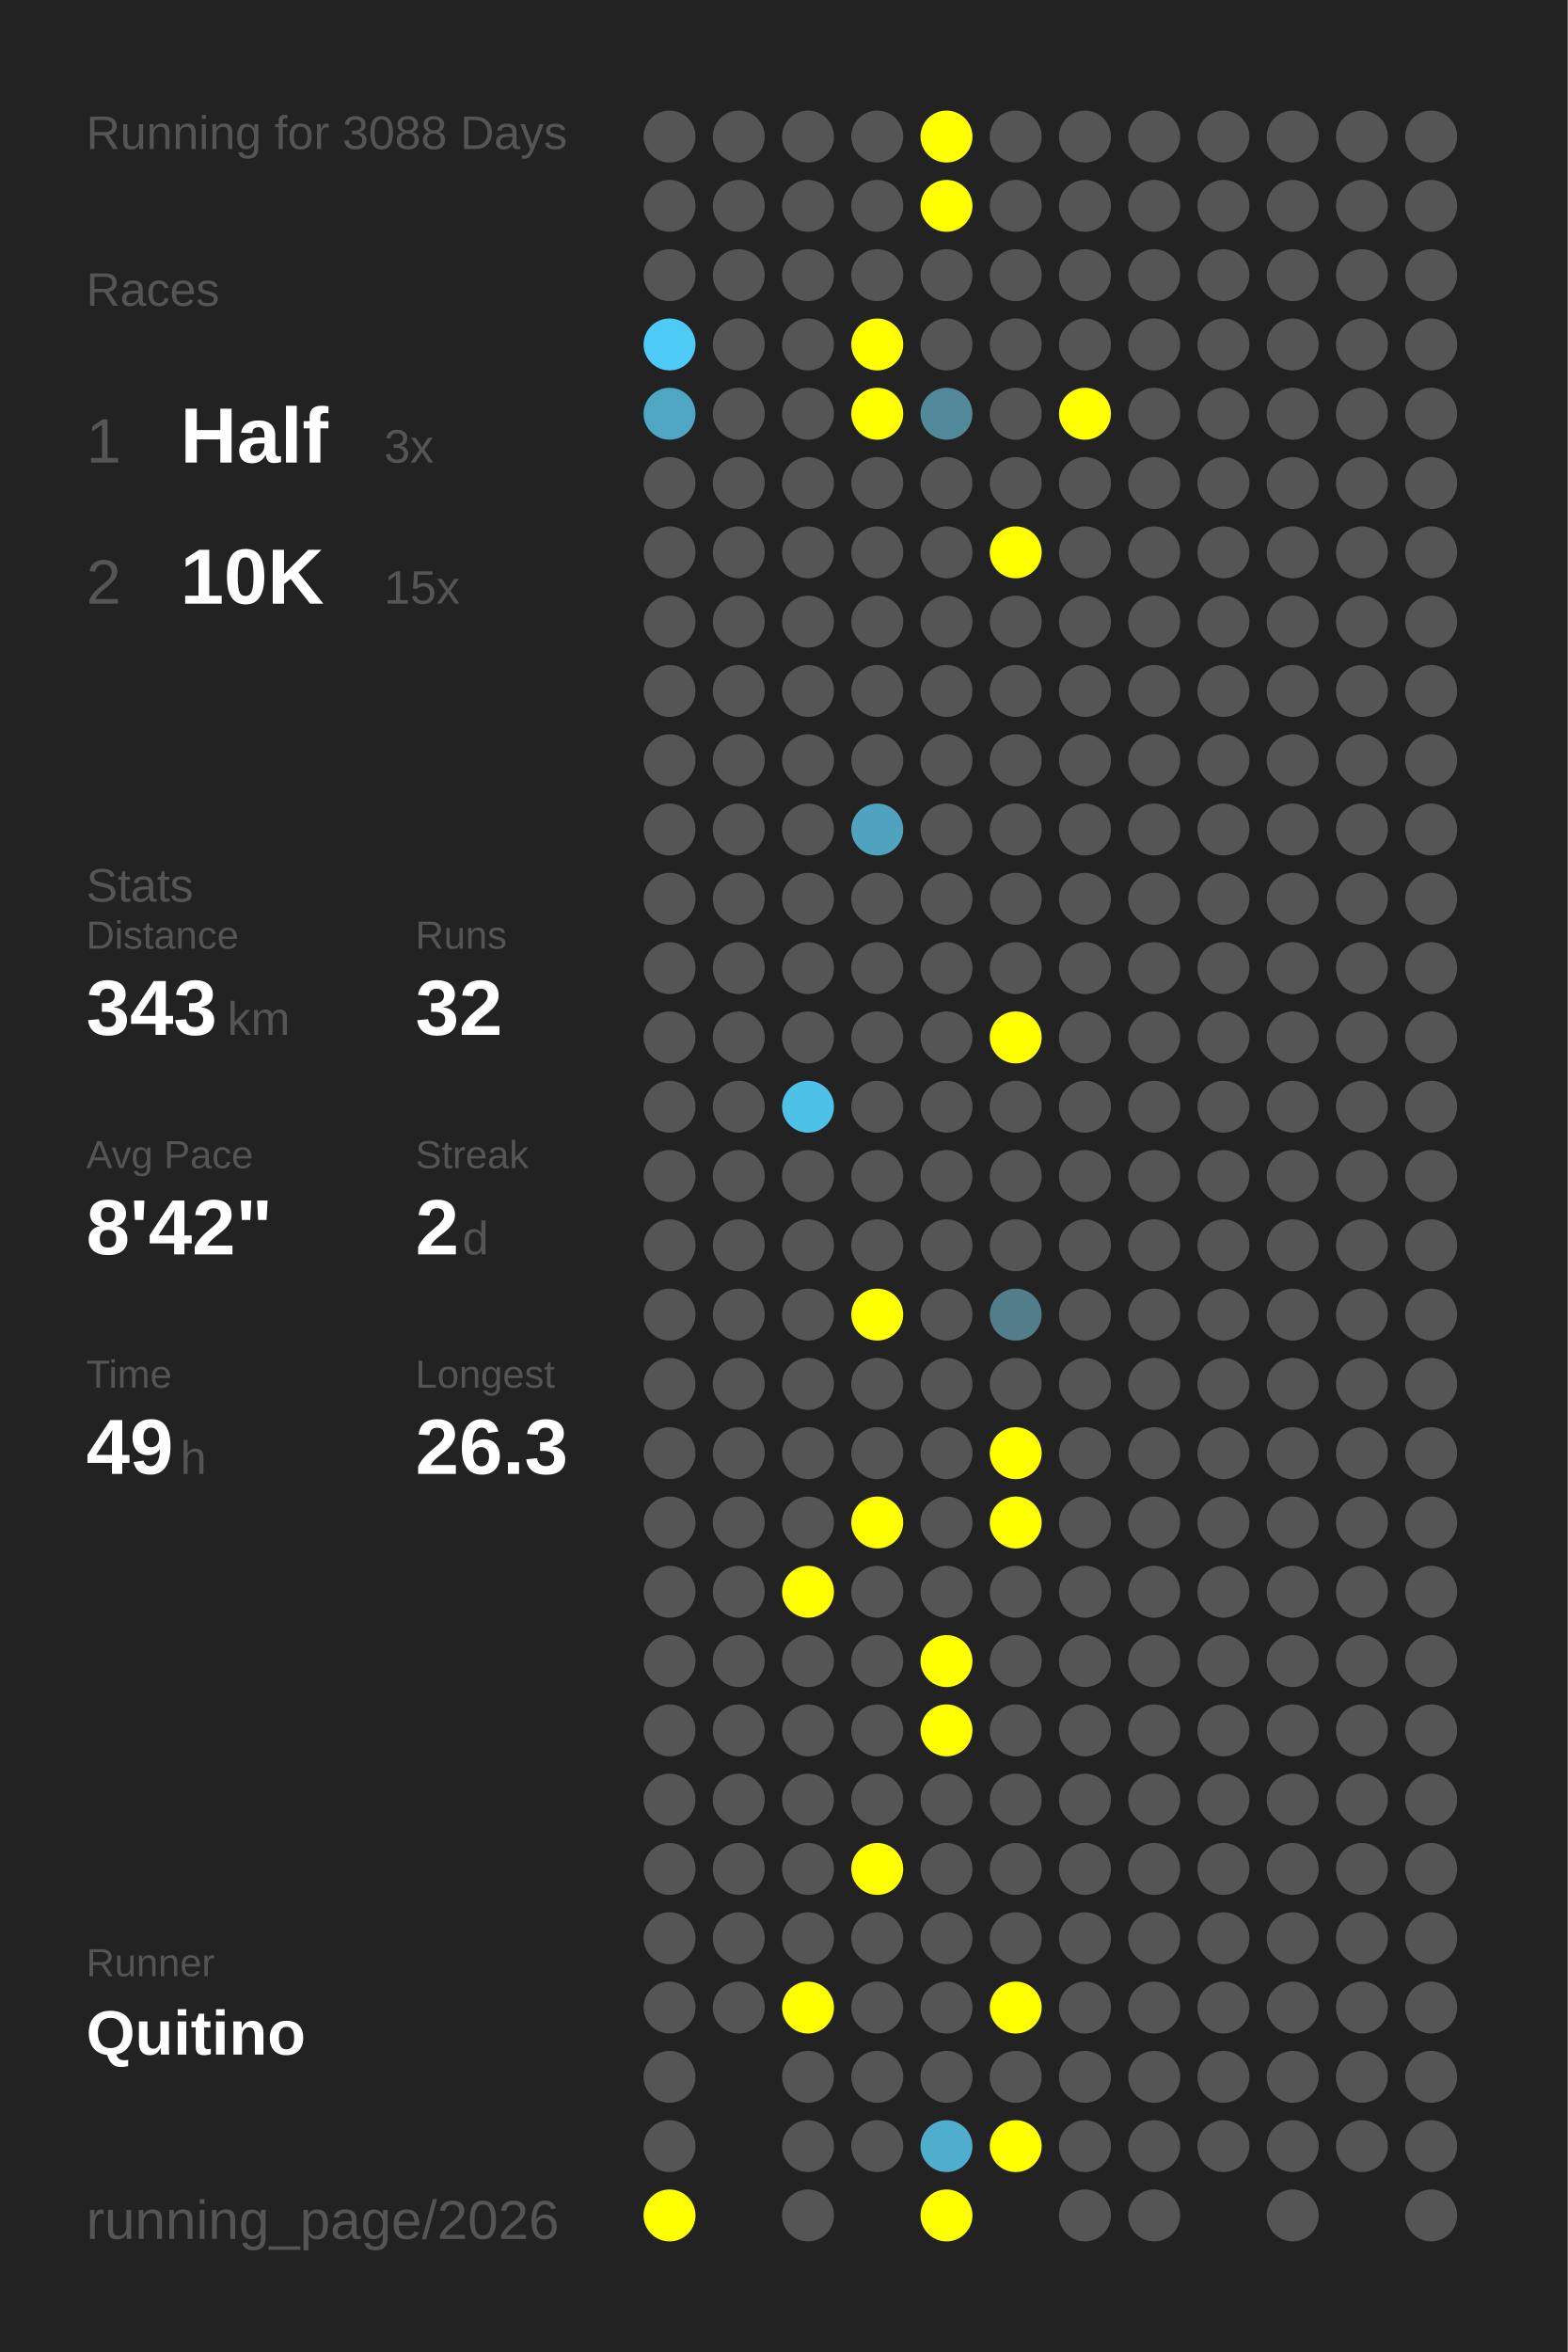
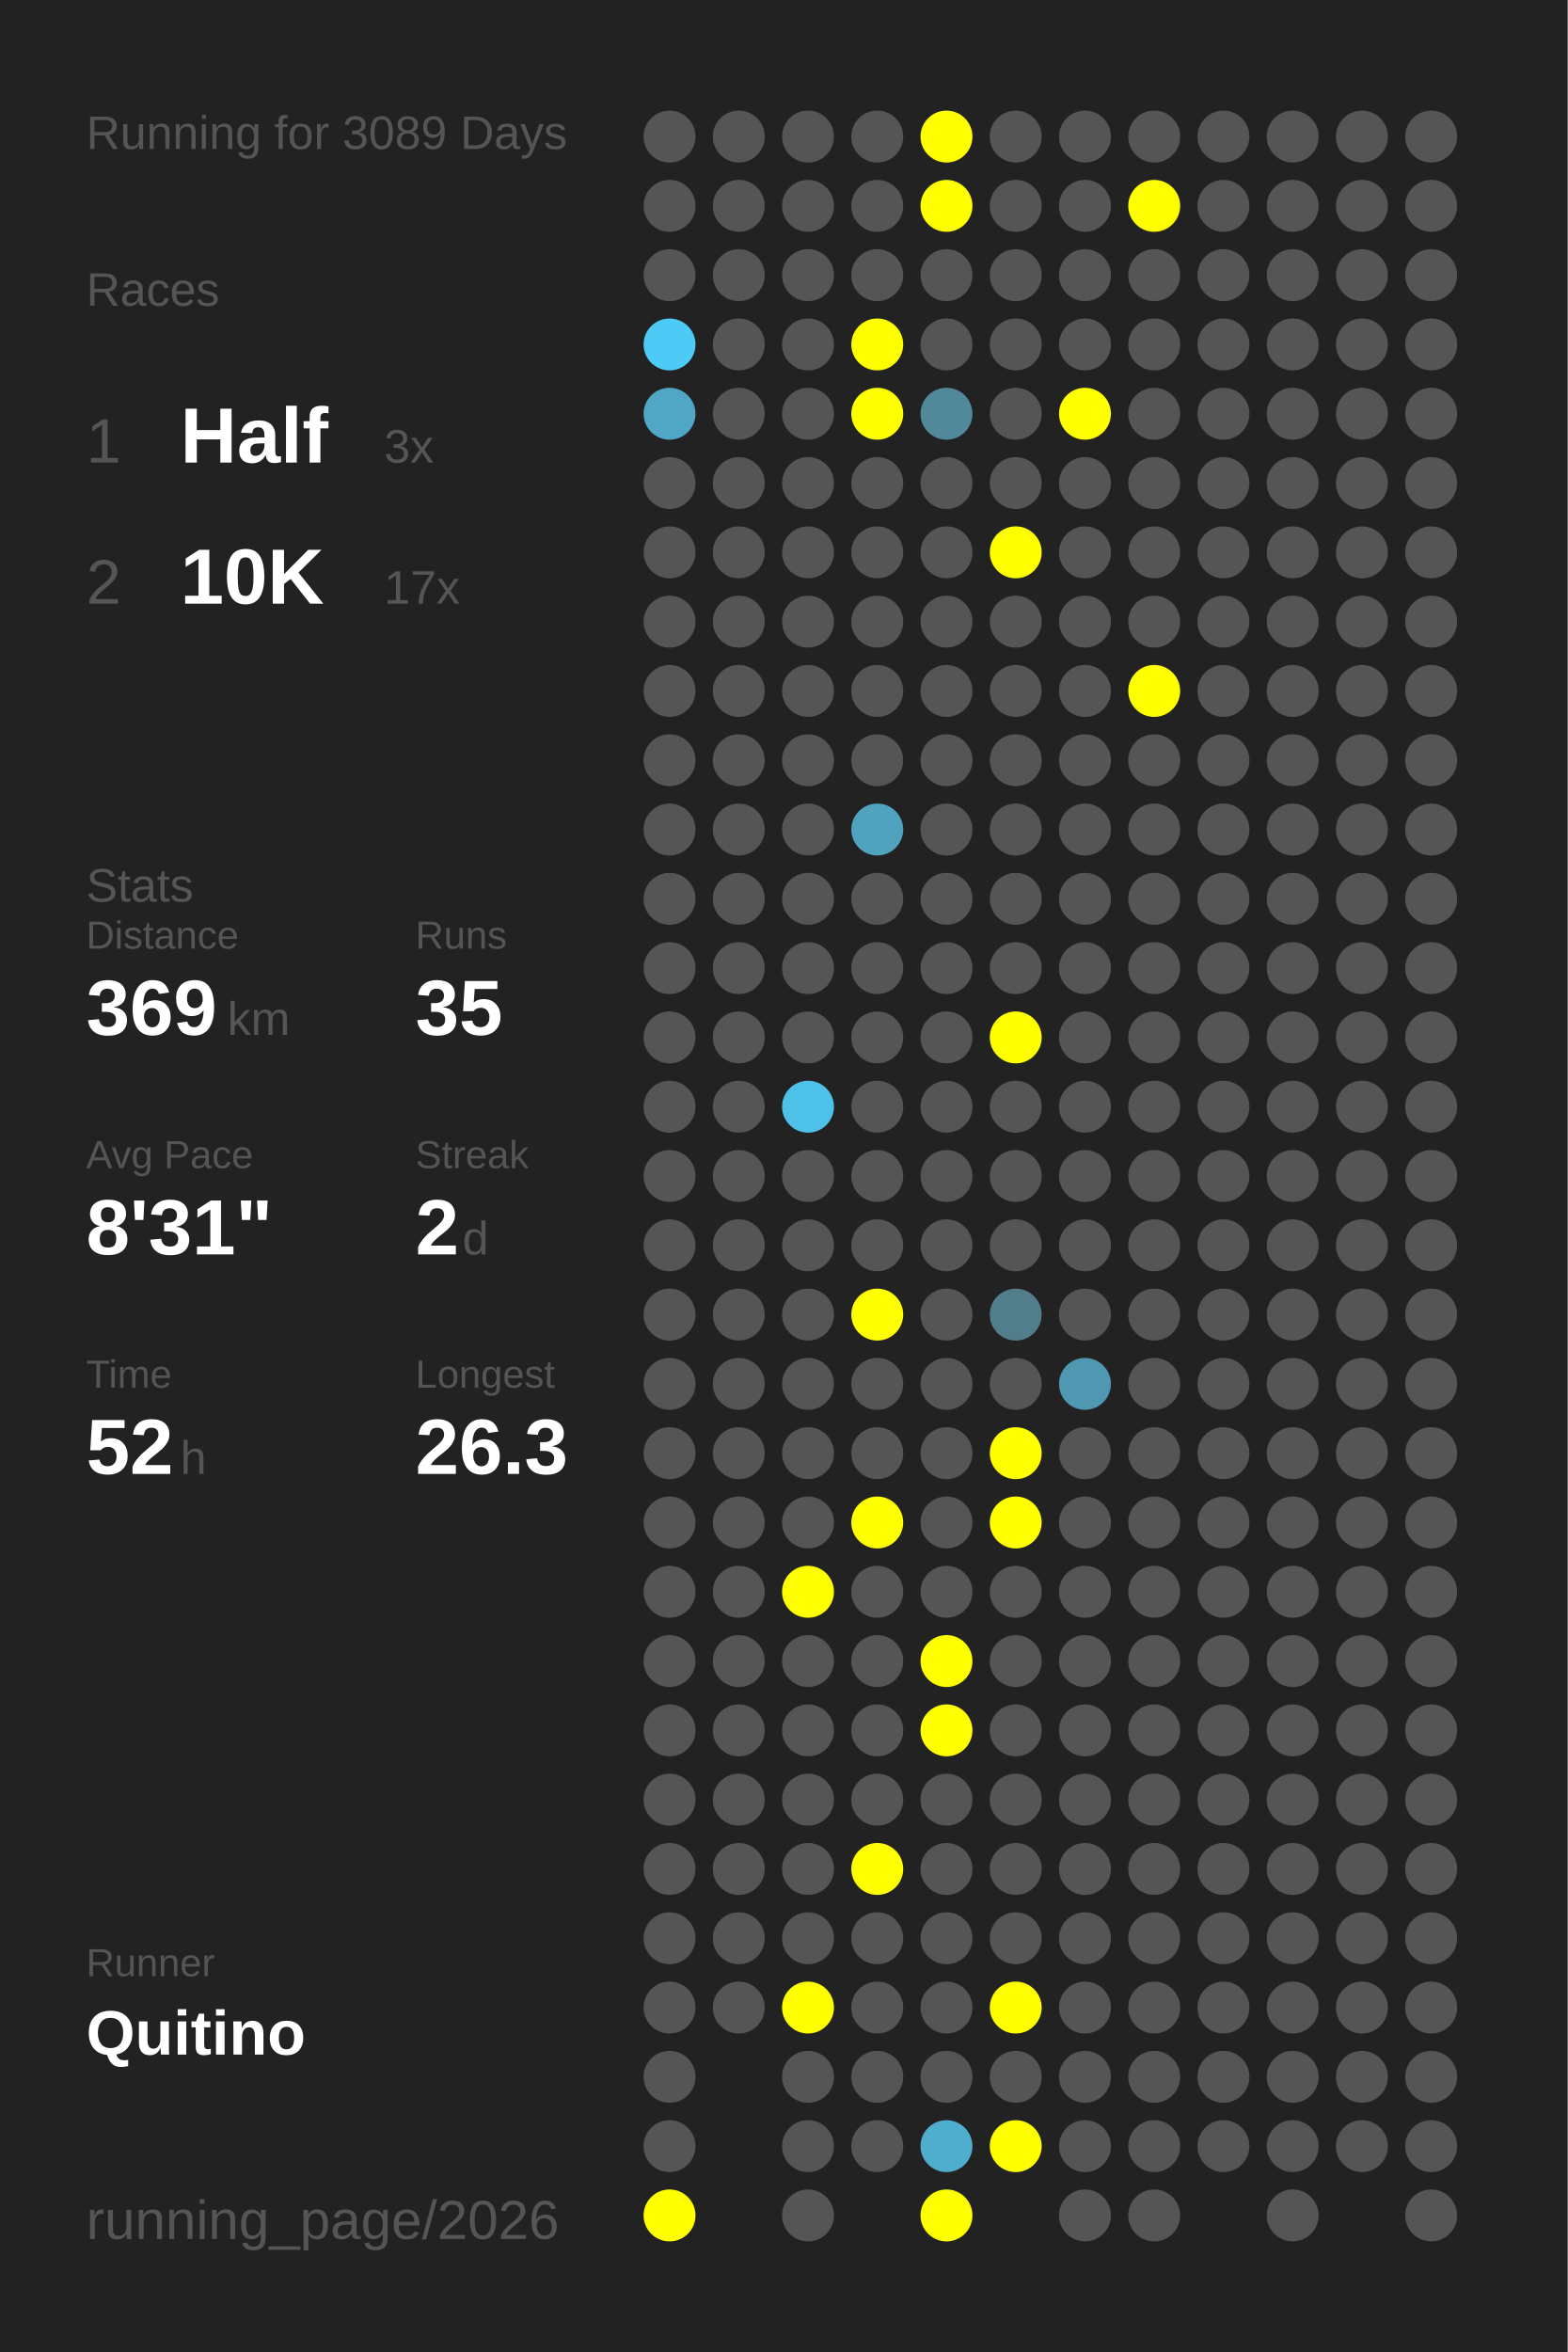
<svg xmlns="http://www.w3.org/2000/svg" baseProfile="full" height="300mm" version="1.1" viewBox="0,0,200,300" width="200mm">
  <defs />
  <rect fill="#222222" height="300" width="200" x="0" y="0" />
-   <text fill="#555555" style="font-size:6px; font-family:Arial;" x="11" y="19">Running for 3088 Days</text>
+   <text fill="#555555" style="font-size:6px; font-family:Arial;" x="11" y="19">Running for 3089 Days</text>
  <text fill="#555555" style="font-size:6px; font-family:Arial;" x="11" y="39">Races</text>
  <text fill="#555555" style="font-size:8px; font-family:Arial;" x="11" y="59">1</text>
  <text fill="#FFFFFF" style="font-size:10px; font-family:Arial; font-weight:bold;" x="23" y="59">Half</text>
  <text fill="#555555" style="font-size:6px; font-family:Arial;" x="49" y="59">3x</text>
  <text fill="#555555" style="font-size:8px; font-family:Arial;" x="11" y="77">2</text>
  <text fill="#FFFFFF" style="font-size:10px; font-family:Arial; font-weight:bold;" x="23" y="77">10K</text>
-   <text fill="#555555" style="font-size:6px; font-family:Arial;" x="49" y="77">15x</text>
+   <text fill="#555555" style="font-size:6px; font-family:Arial;" x="49" y="77">17x</text>
  <text fill="#555555" style="font-size:6px; font-family:Arial;" x="11" y="115">Stats</text>
  <text fill="#555555" style="font-size:5px; font-family:Arial;" x="11" y="121">Distance</text>
-   <text fill="#FFFFFF" style="font-size:10px; font-family:Arial; font-weight:bold;" x="11" y="132">343</text>
+   <text fill="#FFFFFF" style="font-size:10px; font-family:Arial; font-weight:bold;" x="11" y="132">369</text>
  <text fill="#555555" style="font-size:6px; font-family:Arial;" x="29" y="132">km</text>
  <text fill="#555555" style="font-size:5px; font-family:Arial;" x="53" y="121">Runs</text>
-   <text fill="#FFFFFF" style="font-size:10px; font-family:Arial; font-weight:bold;" x="53" y="132">32</text>
+   <text fill="#FFFFFF" style="font-size:10px; font-family:Arial; font-weight:bold;" x="53" y="132">35</text>
  <text fill="#555555" style="font-size:5px; font-family:Arial;" x="11" y="149">Avg Pace</text>
-   <text fill="#FFFFFF" style="font-size:10px; font-family:Arial; font-weight:bold;" x="11" y="160">8'42"</text>
+   <text fill="#FFFFFF" style="font-size:10px; font-family:Arial; font-weight:bold;" x="11" y="160">8'31"</text>
  <text fill="#555555" style="font-size:5px; font-family:Arial;" x="53" y="149">Streak</text>
  <text fill="#FFFFFF" style="font-size:10px; font-family:Arial; font-weight:bold;" x="53" y="160">2</text>
  <text fill="#555555" style="font-size:6px; font-family:Arial;" x="59" y="160">d</text>
  <text fill="#555555" style="font-size:5px; font-family:Arial;" x="11" y="177">Time</text>
-   <text fill="#FFFFFF" style="font-size:10px; font-family:Arial; font-weight:bold;" x="11" y="188">49</text>
+   <text fill="#FFFFFF" style="font-size:10px; font-family:Arial; font-weight:bold;" x="11" y="188">52</text>
  <text fill="#555555" style="font-size:6px; font-family:Arial;" x="23" y="188">h</text>
  <text fill="#555555" style="font-size:5px; font-family:Arial;" x="53" y="177">Longest</text>
  <text fill="#FFFFFF" style="font-size:10px; font-family:Arial; font-weight:bold;" x="53" y="188">26.3</text>
  <text fill="#555555" style="font-size:5px; font-family:Arial;" x="11" y="252.065">Runner</text>
  <text fill="#FFFFFF" style="font-size:8px; font-family:Arial; font-weight:bold;" x="11" y="262.065">Quitino</text>
  <text fill="#555555" style="font-size:7px; font-family:Arial;" x="11" y="285.581">running_page/2026</text>
  <circle cx="85.417" cy="17.419" fill="#555555" r="3.312" />
  <circle cx="85.417" cy="26.258" fill="#555555" r="3.312" />
  <circle cx="85.417" cy="35.097" fill="#555555" r="3.312" />
  <circle cx="85.417" cy="43.935" fill="#4dcbf6" r="3.312" />
  <circle cx="85.417" cy="52.774" fill="#4fa7c5" r="3.312" />
  <circle cx="85.417" cy="61.613" fill="#555555" r="3.312" />
  <circle cx="85.417" cy="70.452" fill="#555555" r="3.312" />
  <circle cx="85.417" cy="79.29" fill="#555555" r="3.312" />
  <circle cx="85.417" cy="88.129" fill="#555555" r="3.312" />
  <circle cx="85.417" cy="96.968" fill="#555555" r="3.312" />
  <circle cx="85.417" cy="105.806" fill="#555555" r="3.312" />
  <circle cx="85.417" cy="114.645" fill="#555555" r="3.312" />
  <circle cx="85.417" cy="123.484" fill="#555555" r="3.312" />
  <circle cx="85.417" cy="132.323" fill="#555555" r="3.312" />
  <circle cx="85.417" cy="141.161" fill="#555555" r="3.312" />
  <circle cx="85.417" cy="150" fill="#555555" r="3.312" />
  <circle cx="85.417" cy="158.839" fill="#555555" r="3.312" />
  <circle cx="85.417" cy="167.677" fill="#555555" r="3.312" />
  <circle cx="85.417" cy="176.516" fill="#555555" r="3.312" />
  <circle cx="85.417" cy="185.355" fill="#555555" r="3.312" />
  <circle cx="85.417" cy="194.194" fill="#555555" r="3.312" />
  <circle cx="85.417" cy="203.032" fill="#555555" r="3.312" />
  <circle cx="85.417" cy="211.871" fill="#555555" r="3.312" />
  <circle cx="85.417" cy="220.71" fill="#555555" r="3.312" />
  <circle cx="85.417" cy="229.548" fill="#555555" r="3.312" />
  <circle cx="85.417" cy="238.387" fill="#555555" r="3.312" />
  <circle cx="85.417" cy="247.226" fill="#555555" r="3.312" />
  <circle cx="85.417" cy="256.065" fill="#555555" r="3.312" />
  <circle cx="85.417" cy="264.903" fill="#555555" r="3.312" />
  <circle cx="85.417" cy="273.742" fill="#555555" r="3.312" />
  <circle cx="85.417" cy="282.581" fill="#FFFF00" r="3.312" />
  <circle cx="94.25" cy="17.419" fill="#555555" r="3.312" />
  <circle cx="94.25" cy="26.258" fill="#555555" r="3.312" />
  <circle cx="94.25" cy="35.097" fill="#555555" r="3.312" />
  <circle cx="94.25" cy="43.935" fill="#555555" r="3.312" />
  <circle cx="94.25" cy="52.774" fill="#555555" r="3.312" />
  <circle cx="94.25" cy="61.613" fill="#555555" r="3.312" />
  <circle cx="94.25" cy="70.452" fill="#555555" r="3.312" />
  <circle cx="94.25" cy="79.29" fill="#555555" r="3.312" />
  <circle cx="94.25" cy="88.129" fill="#555555" r="3.312" />
  <circle cx="94.25" cy="96.968" fill="#555555" r="3.312" />
  <circle cx="94.25" cy="105.806" fill="#555555" r="3.312" />
  <circle cx="94.25" cy="114.645" fill="#555555" r="3.312" />
  <circle cx="94.25" cy="123.484" fill="#555555" r="3.312" />
  <circle cx="94.25" cy="132.323" fill="#555555" r="3.312" />
  <circle cx="94.25" cy="141.161" fill="#555555" r="3.312" />
  <circle cx="94.25" cy="150" fill="#555555" r="3.312" />
  <circle cx="94.25" cy="158.839" fill="#555555" r="3.312" />
  <circle cx="94.25" cy="167.677" fill="#555555" r="3.312" />
  <circle cx="94.25" cy="176.516" fill="#555555" r="3.312" />
  <circle cx="94.25" cy="185.355" fill="#555555" r="3.312" />
  <circle cx="94.25" cy="194.194" fill="#555555" r="3.312" />
  <circle cx="94.25" cy="203.032" fill="#555555" r="3.312" />
  <circle cx="94.25" cy="211.871" fill="#555555" r="3.312" />
  <circle cx="94.25" cy="220.71" fill="#555555" r="3.312" />
  <circle cx="94.25" cy="229.548" fill="#555555" r="3.312" />
  <circle cx="94.25" cy="238.387" fill="#555555" r="3.312" />
  <circle cx="94.25" cy="247.226" fill="#555555" r="3.312" />
  <circle cx="94.25" cy="256.065" fill="#555555" r="3.312" />
  <circle cx="103.083" cy="17.419" fill="#555555" r="3.312" />
  <circle cx="103.083" cy="26.258" fill="#555555" r="3.312" />
  <circle cx="103.083" cy="35.097" fill="#555555" r="3.312" />
  <circle cx="103.083" cy="43.935" fill="#555555" r="3.312" />
  <circle cx="103.083" cy="52.774" fill="#555555" r="3.312" />
  <circle cx="103.083" cy="61.613" fill="#555555" r="3.312" />
  <circle cx="103.083" cy="70.452" fill="#555555" r="3.312" />
  <circle cx="103.083" cy="79.29" fill="#555555" r="3.312" />
  <circle cx="103.083" cy="88.129" fill="#555555" r="3.312" />
  <circle cx="103.083" cy="96.968" fill="#555555" r="3.312" />
  <circle cx="103.083" cy="105.806" fill="#555555" r="3.312" />
  <circle cx="103.083" cy="114.645" fill="#555555" r="3.312" />
  <circle cx="103.083" cy="123.484" fill="#555555" r="3.312" />
  <circle cx="103.083" cy="132.323" fill="#555555" r="3.312" />
  <circle cx="103.083" cy="141.161" fill="#4ec1e8" r="3.312" />
  <circle cx="103.083" cy="150" fill="#555555" r="3.312" />
  <circle cx="103.083" cy="158.839" fill="#555555" r="3.312" />
  <circle cx="103.083" cy="167.677" fill="#555555" r="3.312" />
  <circle cx="103.083" cy="176.516" fill="#555555" r="3.312" />
  <circle cx="103.083" cy="185.355" fill="#555555" r="3.312" />
  <circle cx="103.083" cy="194.194" fill="#555555" r="3.312" />
  <circle cx="103.083" cy="203.032" fill="#FFFF00" r="3.312" />
  <circle cx="103.083" cy="211.871" fill="#555555" r="3.312" />
  <circle cx="103.083" cy="220.71" fill="#555555" r="3.312" />
  <circle cx="103.083" cy="229.548" fill="#555555" r="3.312" />
  <circle cx="103.083" cy="238.387" fill="#555555" r="3.312" />
  <circle cx="103.083" cy="247.226" fill="#555555" r="3.312" />
  <circle cx="103.083" cy="256.065" fill="#FFFF00" r="3.312" />
  <circle cx="103.083" cy="264.903" fill="#555555" r="3.312" />
  <circle cx="103.083" cy="273.742" fill="#555555" r="3.312" />
  <circle cx="103.083" cy="282.581" fill="#555555" r="3.312" />
  <circle cx="111.917" cy="17.419" fill="#555555" r="3.312" />
  <circle cx="111.917" cy="26.258" fill="#555555" r="3.312" />
  <circle cx="111.917" cy="35.097" fill="#555555" r="3.312" />
  <circle cx="111.917" cy="43.935" fill="#FFFF00" r="3.312" />
  <circle cx="111.917" cy="52.774" fill="#FFFF00" r="3.312" />
  <circle cx="111.917" cy="61.613" fill="#555555" r="3.312" />
  <circle cx="111.917" cy="70.452" fill="#555555" r="3.312" />
  <circle cx="111.917" cy="79.29" fill="#555555" r="3.312" />
  <circle cx="111.917" cy="88.129" fill="#555555" r="3.312" />
  <circle cx="111.917" cy="96.968" fill="#555555" r="3.312" />
  <circle cx="111.917" cy="105.806" fill="#4fa3bf" r="3.312" />
  <circle cx="111.917" cy="114.645" fill="#555555" r="3.312" />
  <circle cx="111.917" cy="123.484" fill="#555555" r="3.312" />
  <circle cx="111.917" cy="132.323" fill="#555555" r="3.312" />
  <circle cx="111.917" cy="141.161" fill="#555555" r="3.312" />
  <circle cx="111.917" cy="150" fill="#555555" r="3.312" />
  <circle cx="111.917" cy="158.839" fill="#555555" r="3.312" />
  <circle cx="111.917" cy="167.677" fill="#FFFF00" r="3.312" />
  <circle cx="111.917" cy="176.516" fill="#555555" r="3.312" />
  <circle cx="111.917" cy="185.355" fill="#555555" r="3.312" />
  <circle cx="111.917" cy="194.194" fill="#FFFF00" r="3.312" />
  <circle cx="111.917" cy="203.032" fill="#555555" r="3.312" />
  <circle cx="111.917" cy="211.871" fill="#555555" r="3.312" />
  <circle cx="111.917" cy="220.71" fill="#555555" r="3.312" />
  <circle cx="111.917" cy="229.548" fill="#555555" r="3.312" />
  <circle cx="111.917" cy="238.387" fill="#FFFF00" r="3.312" />
  <circle cx="111.917" cy="247.226" fill="#555555" r="3.312" />
  <circle cx="111.917" cy="256.065" fill="#555555" r="3.312" />
  <circle cx="111.917" cy="264.903" fill="#555555" r="3.312" />
  <circle cx="111.917" cy="273.742" fill="#555555" r="3.312" />
  <circle cx="120.75" cy="17.419" fill="#FFFF00" r="3.312" />
  <circle cx="120.75" cy="26.258" fill="#FFFF00" r="3.312" />
  <circle cx="120.75" cy="35.097" fill="#555555" r="3.312" />
  <circle cx="120.75" cy="43.935" fill="#555555" r="3.312" />
  <circle cx="120.75" cy="52.774" fill="#51899b" r="3.312" />
  <circle cx="120.75" cy="61.613" fill="#555555" r="3.312" />
  <circle cx="120.75" cy="70.452" fill="#555555" r="3.312" />
  <circle cx="120.75" cy="79.29" fill="#555555" r="3.312" />
  <circle cx="120.75" cy="88.129" fill="#555555" r="3.312" />
  <circle cx="120.75" cy="96.968" fill="#555555" r="3.312" />
  <circle cx="120.75" cy="105.806" fill="#555555" r="3.312" />
  <circle cx="120.75" cy="114.645" fill="#555555" r="3.312" />
  <circle cx="120.75" cy="123.484" fill="#555555" r="3.312" />
  <circle cx="120.75" cy="132.323" fill="#555555" r="3.312" />
  <circle cx="120.75" cy="141.161" fill="#555555" r="3.312" />
  <circle cx="120.75" cy="150" fill="#555555" r="3.312" />
  <circle cx="120.75" cy="158.839" fill="#555555" r="3.312" />
  <circle cx="120.75" cy="167.677" fill="#555555" r="3.312" />
  <circle cx="120.75" cy="176.516" fill="#555555" r="3.312" />
  <circle cx="120.75" cy="185.355" fill="#555555" r="3.312" />
  <circle cx="120.75" cy="194.194" fill="#555555" r="3.312" />
  <circle cx="120.75" cy="203.032" fill="#555555" r="3.312" />
  <circle cx="120.75" cy="211.871" fill="#FFFF00" r="3.312" />
  <circle cx="120.75" cy="220.71" fill="#FFFF00" r="3.312" />
  <circle cx="120.75" cy="229.548" fill="#555555" r="3.312" />
  <circle cx="120.75" cy="238.387" fill="#555555" r="3.312" />
  <circle cx="120.75" cy="247.226" fill="#555555" r="3.312" />
  <circle cx="120.75" cy="256.065" fill="#555555" r="3.312" />
  <circle cx="120.75" cy="264.903" fill="#555555" r="3.312" />
  <circle cx="120.75" cy="273.742" fill="#4faece" r="3.312" />
  <circle cx="120.75" cy="282.581" fill="#FFFF00" r="3.312" />
  <circle cx="129.583" cy="17.419" fill="#555555" r="3.312" />
  <circle cx="129.583" cy="26.258" fill="#555555" r="3.312" />
  <circle cx="129.583" cy="35.097" fill="#555555" r="3.312" />
  <circle cx="129.583" cy="43.935" fill="#555555" r="3.312" />
  <circle cx="129.583" cy="52.774" fill="#555555" r="3.312" />
  <circle cx="129.583" cy="61.613" fill="#555555" r="3.312" />
  <circle cx="129.583" cy="70.452" fill="#FFFF00" r="3.312" />
  <circle cx="129.583" cy="79.29" fill="#555555" r="3.312" />
  <circle cx="129.583" cy="88.129" fill="#555555" r="3.312" />
  <circle cx="129.583" cy="96.968" fill="#555555" r="3.312" />
  <circle cx="129.583" cy="105.806" fill="#555555" r="3.312" />
  <circle cx="129.583" cy="114.645" fill="#555555" r="3.312" />
  <circle cx="129.583" cy="123.484" fill="#555555" r="3.312" />
  <circle cx="129.583" cy="132.323" fill="#FFFF00" r="3.312" />
  <circle cx="129.583" cy="141.161" fill="#555555" r="3.312" />
  <circle cx="129.583" cy="150" fill="#555555" r="3.312" />
  <circle cx="129.583" cy="158.839" fill="#555555" r="3.312" />
  <circle cx="129.583" cy="167.677" fill="#527d8b" r="3.312" />
  <circle cx="129.583" cy="176.516" fill="#555555" r="3.312" />
  <circle cx="129.583" cy="185.355" fill="#FFFF00" r="3.312" />
  <circle cx="129.583" cy="194.194" fill="#FFFF00" r="3.312" />
  <circle cx="129.583" cy="203.032" fill="#555555" r="3.312" />
  <circle cx="129.583" cy="211.871" fill="#555555" r="3.312" />
  <circle cx="129.583" cy="220.71" fill="#555555" r="3.312" />
  <circle cx="129.583" cy="229.548" fill="#555555" r="3.312" />
  <circle cx="129.583" cy="238.387" fill="#555555" r="3.312" />
  <circle cx="129.583" cy="247.226" fill="#555555" r="3.312" />
  <circle cx="129.583" cy="256.065" fill="#FFFF00" r="3.312" />
  <circle cx="129.583" cy="264.903" fill="#555555" r="3.312" />
  <circle cx="129.583" cy="273.742" fill="#FFFF00" r="3.312" />
  <circle cx="138.417" cy="17.419" fill="#555555" r="3.312" />
  <circle cx="138.417" cy="26.258" fill="#555555" r="3.312" />
  <circle cx="138.417" cy="35.097" fill="#555555" r="3.312" />
  <circle cx="138.417" cy="43.935" fill="#555555" r="3.312" />
  <circle cx="138.417" cy="52.774" fill="#FFFF00" r="3.312" />
  <circle cx="138.417" cy="61.613" fill="#555555" r="3.312" />
  <circle cx="138.417" cy="70.452" fill="#555555" r="3.312" />
  <circle cx="138.417" cy="79.29" fill="#555555" r="3.312" />
  <circle cx="138.417" cy="88.129" fill="#555555" r="3.312" />
  <circle cx="138.417" cy="96.968" fill="#555555" r="3.312" />
  <circle cx="138.417" cy="105.806" fill="#555555" r="3.312" />
  <circle cx="138.417" cy="114.645" fill="#555555" r="3.312" />
  <circle cx="138.417" cy="123.484" fill="#555555" r="3.312" />
  <circle cx="138.417" cy="132.323" fill="#555555" r="3.312" />
  <circle cx="138.417" cy="141.161" fill="#555555" r="3.312" />
  <circle cx="138.417" cy="150" fill="#555555" r="3.312" />
  <circle cx="138.417" cy="158.839" fill="#555555" r="3.312" />
  <circle cx="138.417" cy="167.677" fill="#555555" r="3.312" />
-   <circle cx="138.417" cy="176.516" fill="#555555" r="3.312" />
+   <circle cx="138.417" cy="176.516" fill="#5098b1" r="3.312" />
  <circle cx="138.417" cy="185.355" fill="#555555" r="3.312" />
  <circle cx="138.417" cy="194.194" fill="#555555" r="3.312" />
  <circle cx="138.417" cy="203.032" fill="#555555" r="3.312" />
  <circle cx="138.417" cy="211.871" fill="#555555" r="3.312" />
  <circle cx="138.417" cy="220.71" fill="#555555" r="3.312" />
  <circle cx="138.417" cy="229.548" fill="#555555" r="3.312" />
  <circle cx="138.417" cy="238.387" fill="#555555" r="3.312" />
  <circle cx="138.417" cy="247.226" fill="#555555" r="3.312" />
  <circle cx="138.417" cy="256.065" fill="#555555" r="3.312" />
  <circle cx="138.417" cy="264.903" fill="#555555" r="3.312" />
  <circle cx="138.417" cy="273.742" fill="#555555" r="3.312" />
  <circle cx="138.417" cy="282.581" fill="#555555" r="3.312" />
  <circle cx="147.25" cy="17.419" fill="#555555" r="3.312" />
-   <circle cx="147.25" cy="26.258" fill="#555555" r="3.312" />
+   <circle cx="147.25" cy="26.258" fill="#FFFF00" r="3.312" />
  <circle cx="147.25" cy="35.097" fill="#555555" r="3.312" />
  <circle cx="147.25" cy="43.935" fill="#555555" r="3.312" />
  <circle cx="147.25" cy="52.774" fill="#555555" r="3.312" />
  <circle cx="147.25" cy="61.613" fill="#555555" r="3.312" />
  <circle cx="147.25" cy="70.452" fill="#555555" r="3.312" />
  <circle cx="147.25" cy="79.29" fill="#555555" r="3.312" />
-   <circle cx="147.25" cy="88.129" fill="#555555" r="3.312" />
+   <circle cx="147.25" cy="88.129" fill="#FFFF00" r="3.312" />
  <circle cx="147.25" cy="96.968" fill="#555555" r="3.312" />
  <circle cx="147.25" cy="105.806" fill="#555555" r="3.312" />
  <circle cx="147.25" cy="114.645" fill="#555555" r="3.312" />
  <circle cx="147.25" cy="123.484" fill="#555555" r="3.312" />
  <circle cx="147.25" cy="132.323" fill="#555555" r="3.312" />
  <circle cx="147.25" cy="141.161" fill="#555555" r="3.312" />
  <circle cx="147.25" cy="150" fill="#555555" r="3.312" />
  <circle cx="147.25" cy="158.839" fill="#555555" r="3.312" />
  <circle cx="147.25" cy="167.677" fill="#555555" r="3.312" />
  <circle cx="147.25" cy="176.516" fill="#555555" r="3.312" />
  <circle cx="147.25" cy="185.355" fill="#555555" r="3.312" />
  <circle cx="147.25" cy="194.194" fill="#555555" r="3.312" />
  <circle cx="147.25" cy="203.032" fill="#555555" r="3.312" />
  <circle cx="147.25" cy="211.871" fill="#555555" r="3.312" />
  <circle cx="147.25" cy="220.71" fill="#555555" r="3.312" />
  <circle cx="147.25" cy="229.548" fill="#555555" r="3.312" />
  <circle cx="147.25" cy="238.387" fill="#555555" r="3.312" />
  <circle cx="147.25" cy="247.226" fill="#555555" r="3.312" />
  <circle cx="147.25" cy="256.065" fill="#555555" r="3.312" />
  <circle cx="147.25" cy="264.903" fill="#555555" r="3.312" />
  <circle cx="147.25" cy="273.742" fill="#555555" r="3.312" />
  <circle cx="147.25" cy="282.581" fill="#555555" r="3.312" />
  <circle cx="156.083" cy="17.419" fill="#555555" r="3.312" />
  <circle cx="156.083" cy="26.258" fill="#555555" r="3.312" />
  <circle cx="156.083" cy="35.097" fill="#555555" r="3.312" />
  <circle cx="156.083" cy="43.935" fill="#555555" r="3.312" />
  <circle cx="156.083" cy="52.774" fill="#555555" r="3.312" />
  <circle cx="156.083" cy="61.613" fill="#555555" r="3.312" />
  <circle cx="156.083" cy="70.452" fill="#555555" r="3.312" />
  <circle cx="156.083" cy="79.29" fill="#555555" r="3.312" />
  <circle cx="156.083" cy="88.129" fill="#555555" r="3.312" />
  <circle cx="156.083" cy="96.968" fill="#555555" r="3.312" />
  <circle cx="156.083" cy="105.806" fill="#555555" r="3.312" />
  <circle cx="156.083" cy="114.645" fill="#555555" r="3.312" />
  <circle cx="156.083" cy="123.484" fill="#555555" r="3.312" />
  <circle cx="156.083" cy="132.323" fill="#555555" r="3.312" />
  <circle cx="156.083" cy="141.161" fill="#555555" r="3.312" />
  <circle cx="156.083" cy="150" fill="#555555" r="3.312" />
  <circle cx="156.083" cy="158.839" fill="#555555" r="3.312" />
  <circle cx="156.083" cy="167.677" fill="#555555" r="3.312" />
  <circle cx="156.083" cy="176.516" fill="#555555" r="3.312" />
  <circle cx="156.083" cy="185.355" fill="#555555" r="3.312" />
  <circle cx="156.083" cy="194.194" fill="#555555" r="3.312" />
  <circle cx="156.083" cy="203.032" fill="#555555" r="3.312" />
  <circle cx="156.083" cy="211.871" fill="#555555" r="3.312" />
  <circle cx="156.083" cy="220.71" fill="#555555" r="3.312" />
  <circle cx="156.083" cy="229.548" fill="#555555" r="3.312" />
  <circle cx="156.083" cy="238.387" fill="#555555" r="3.312" />
  <circle cx="156.083" cy="247.226" fill="#555555" r="3.312" />
  <circle cx="156.083" cy="256.065" fill="#555555" r="3.312" />
  <circle cx="156.083" cy="264.903" fill="#555555" r="3.312" />
  <circle cx="156.083" cy="273.742" fill="#555555" r="3.312" />
  <circle cx="164.917" cy="17.419" fill="#555555" r="3.312" />
  <circle cx="164.917" cy="26.258" fill="#555555" r="3.312" />
  <circle cx="164.917" cy="35.097" fill="#555555" r="3.312" />
  <circle cx="164.917" cy="43.935" fill="#555555" r="3.312" />
  <circle cx="164.917" cy="52.774" fill="#555555" r="3.312" />
  <circle cx="164.917" cy="61.613" fill="#555555" r="3.312" />
  <circle cx="164.917" cy="70.452" fill="#555555" r="3.312" />
  <circle cx="164.917" cy="79.29" fill="#555555" r="3.312" />
  <circle cx="164.917" cy="88.129" fill="#555555" r="3.312" />
  <circle cx="164.917" cy="96.968" fill="#555555" r="3.312" />
  <circle cx="164.917" cy="105.806" fill="#555555" r="3.312" />
  <circle cx="164.917" cy="114.645" fill="#555555" r="3.312" />
  <circle cx="164.917" cy="123.484" fill="#555555" r="3.312" />
  <circle cx="164.917" cy="132.323" fill="#555555" r="3.312" />
  <circle cx="164.917" cy="141.161" fill="#555555" r="3.312" />
  <circle cx="164.917" cy="150" fill="#555555" r="3.312" />
  <circle cx="164.917" cy="158.839" fill="#555555" r="3.312" />
  <circle cx="164.917" cy="167.677" fill="#555555" r="3.312" />
  <circle cx="164.917" cy="176.516" fill="#555555" r="3.312" />
  <circle cx="164.917" cy="185.355" fill="#555555" r="3.312" />
  <circle cx="164.917" cy="194.194" fill="#555555" r="3.312" />
  <circle cx="164.917" cy="203.032" fill="#555555" r="3.312" />
  <circle cx="164.917" cy="211.871" fill="#555555" r="3.312" />
  <circle cx="164.917" cy="220.71" fill="#555555" r="3.312" />
  <circle cx="164.917" cy="229.548" fill="#555555" r="3.312" />
  <circle cx="164.917" cy="238.387" fill="#555555" r="3.312" />
  <circle cx="164.917" cy="247.226" fill="#555555" r="3.312" />
  <circle cx="164.917" cy="256.065" fill="#555555" r="3.312" />
  <circle cx="164.917" cy="264.903" fill="#555555" r="3.312" />
  <circle cx="164.917" cy="273.742" fill="#555555" r="3.312" />
  <circle cx="164.917" cy="282.581" fill="#555555" r="3.312" />
  <circle cx="173.75" cy="17.419" fill="#555555" r="3.312" />
  <circle cx="173.75" cy="26.258" fill="#555555" r="3.312" />
  <circle cx="173.75" cy="35.097" fill="#555555" r="3.312" />
  <circle cx="173.75" cy="43.935" fill="#555555" r="3.312" />
  <circle cx="173.75" cy="52.774" fill="#555555" r="3.312" />
  <circle cx="173.75" cy="61.613" fill="#555555" r="3.312" />
  <circle cx="173.75" cy="70.452" fill="#555555" r="3.312" />
  <circle cx="173.75" cy="79.29" fill="#555555" r="3.312" />
  <circle cx="173.75" cy="88.129" fill="#555555" r="3.312" />
  <circle cx="173.75" cy="96.968" fill="#555555" r="3.312" />
  <circle cx="173.75" cy="105.806" fill="#555555" r="3.312" />
  <circle cx="173.75" cy="114.645" fill="#555555" r="3.312" />
  <circle cx="173.75" cy="123.484" fill="#555555" r="3.312" />
  <circle cx="173.75" cy="132.323" fill="#555555" r="3.312" />
  <circle cx="173.75" cy="141.161" fill="#555555" r="3.312" />
  <circle cx="173.75" cy="150" fill="#555555" r="3.312" />
  <circle cx="173.75" cy="158.839" fill="#555555" r="3.312" />
  <circle cx="173.75" cy="167.677" fill="#555555" r="3.312" />
  <circle cx="173.75" cy="176.516" fill="#555555" r="3.312" />
  <circle cx="173.75" cy="185.355" fill="#555555" r="3.312" />
  <circle cx="173.75" cy="194.194" fill="#555555" r="3.312" />
  <circle cx="173.75" cy="203.032" fill="#555555" r="3.312" />
  <circle cx="173.75" cy="211.871" fill="#555555" r="3.312" />
  <circle cx="173.75" cy="220.71" fill="#555555" r="3.312" />
  <circle cx="173.75" cy="229.548" fill="#555555" r="3.312" />
  <circle cx="173.75" cy="238.387" fill="#555555" r="3.312" />
  <circle cx="173.75" cy="247.226" fill="#555555" r="3.312" />
  <circle cx="173.75" cy="256.065" fill="#555555" r="3.312" />
  <circle cx="173.75" cy="264.903" fill="#555555" r="3.312" />
  <circle cx="173.75" cy="273.742" fill="#555555" r="3.312" />
  <circle cx="182.583" cy="17.419" fill="#555555" r="3.312" />
  <circle cx="182.583" cy="26.258" fill="#555555" r="3.312" />
  <circle cx="182.583" cy="35.097" fill="#555555" r="3.312" />
  <circle cx="182.583" cy="43.935" fill="#555555" r="3.312" />
  <circle cx="182.583" cy="52.774" fill="#555555" r="3.312" />
  <circle cx="182.583" cy="61.613" fill="#555555" r="3.312" />
  <circle cx="182.583" cy="70.452" fill="#555555" r="3.312" />
  <circle cx="182.583" cy="79.29" fill="#555555" r="3.312" />
  <circle cx="182.583" cy="88.129" fill="#555555" r="3.312" />
  <circle cx="182.583" cy="96.968" fill="#555555" r="3.312" />
  <circle cx="182.583" cy="105.806" fill="#555555" r="3.312" />
  <circle cx="182.583" cy="114.645" fill="#555555" r="3.312" />
  <circle cx="182.583" cy="123.484" fill="#555555" r="3.312" />
  <circle cx="182.583" cy="132.323" fill="#555555" r="3.312" />
  <circle cx="182.583" cy="141.161" fill="#555555" r="3.312" />
  <circle cx="182.583" cy="150" fill="#555555" r="3.312" />
  <circle cx="182.583" cy="158.839" fill="#555555" r="3.312" />
  <circle cx="182.583" cy="167.677" fill="#555555" r="3.312" />
  <circle cx="182.583" cy="176.516" fill="#555555" r="3.312" />
  <circle cx="182.583" cy="185.355" fill="#555555" r="3.312" />
  <circle cx="182.583" cy="194.194" fill="#555555" r="3.312" />
  <circle cx="182.583" cy="203.032" fill="#555555" r="3.312" />
  <circle cx="182.583" cy="211.871" fill="#555555" r="3.312" />
  <circle cx="182.583" cy="220.71" fill="#555555" r="3.312" />
  <circle cx="182.583" cy="229.548" fill="#555555" r="3.312" />
  <circle cx="182.583" cy="238.387" fill="#555555" r="3.312" />
  <circle cx="182.583" cy="247.226" fill="#555555" r="3.312" />
  <circle cx="182.583" cy="256.065" fill="#555555" r="3.312" />
  <circle cx="182.583" cy="264.903" fill="#555555" r="3.312" />
  <circle cx="182.583" cy="273.742" fill="#555555" r="3.312" />
  <circle cx="182.583" cy="282.581" fill="#555555" r="3.312" />
</svg>
